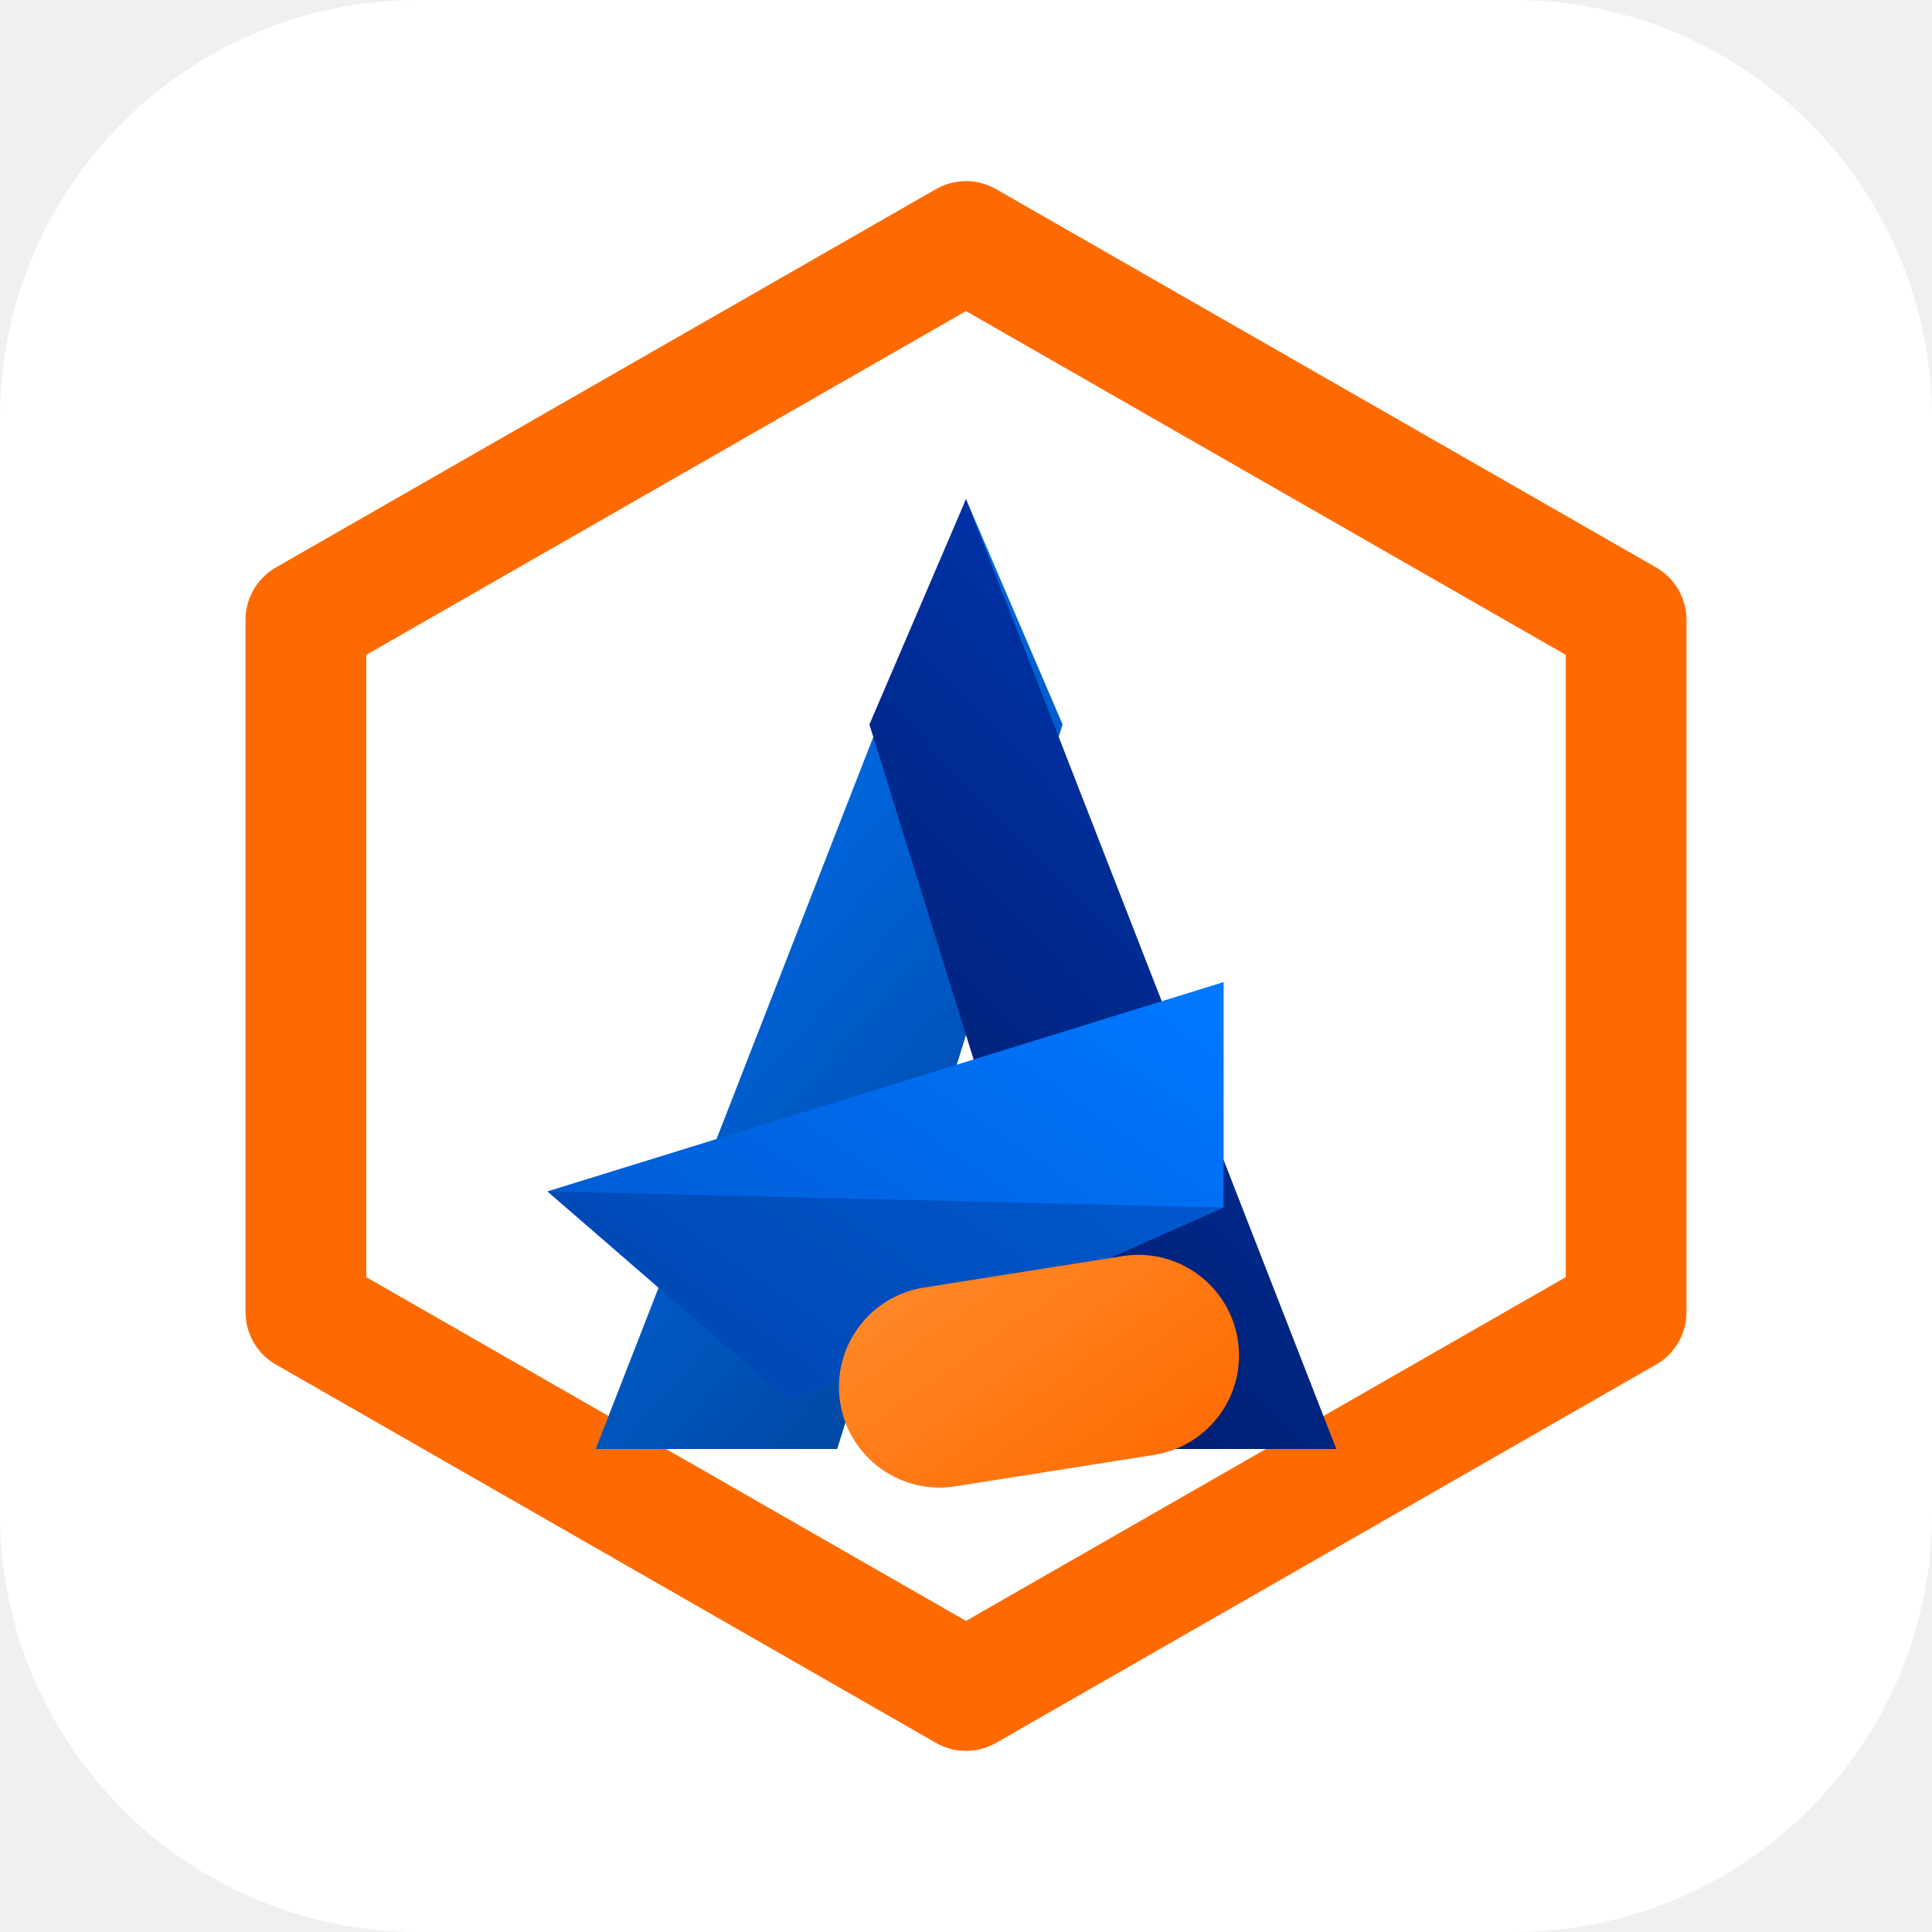
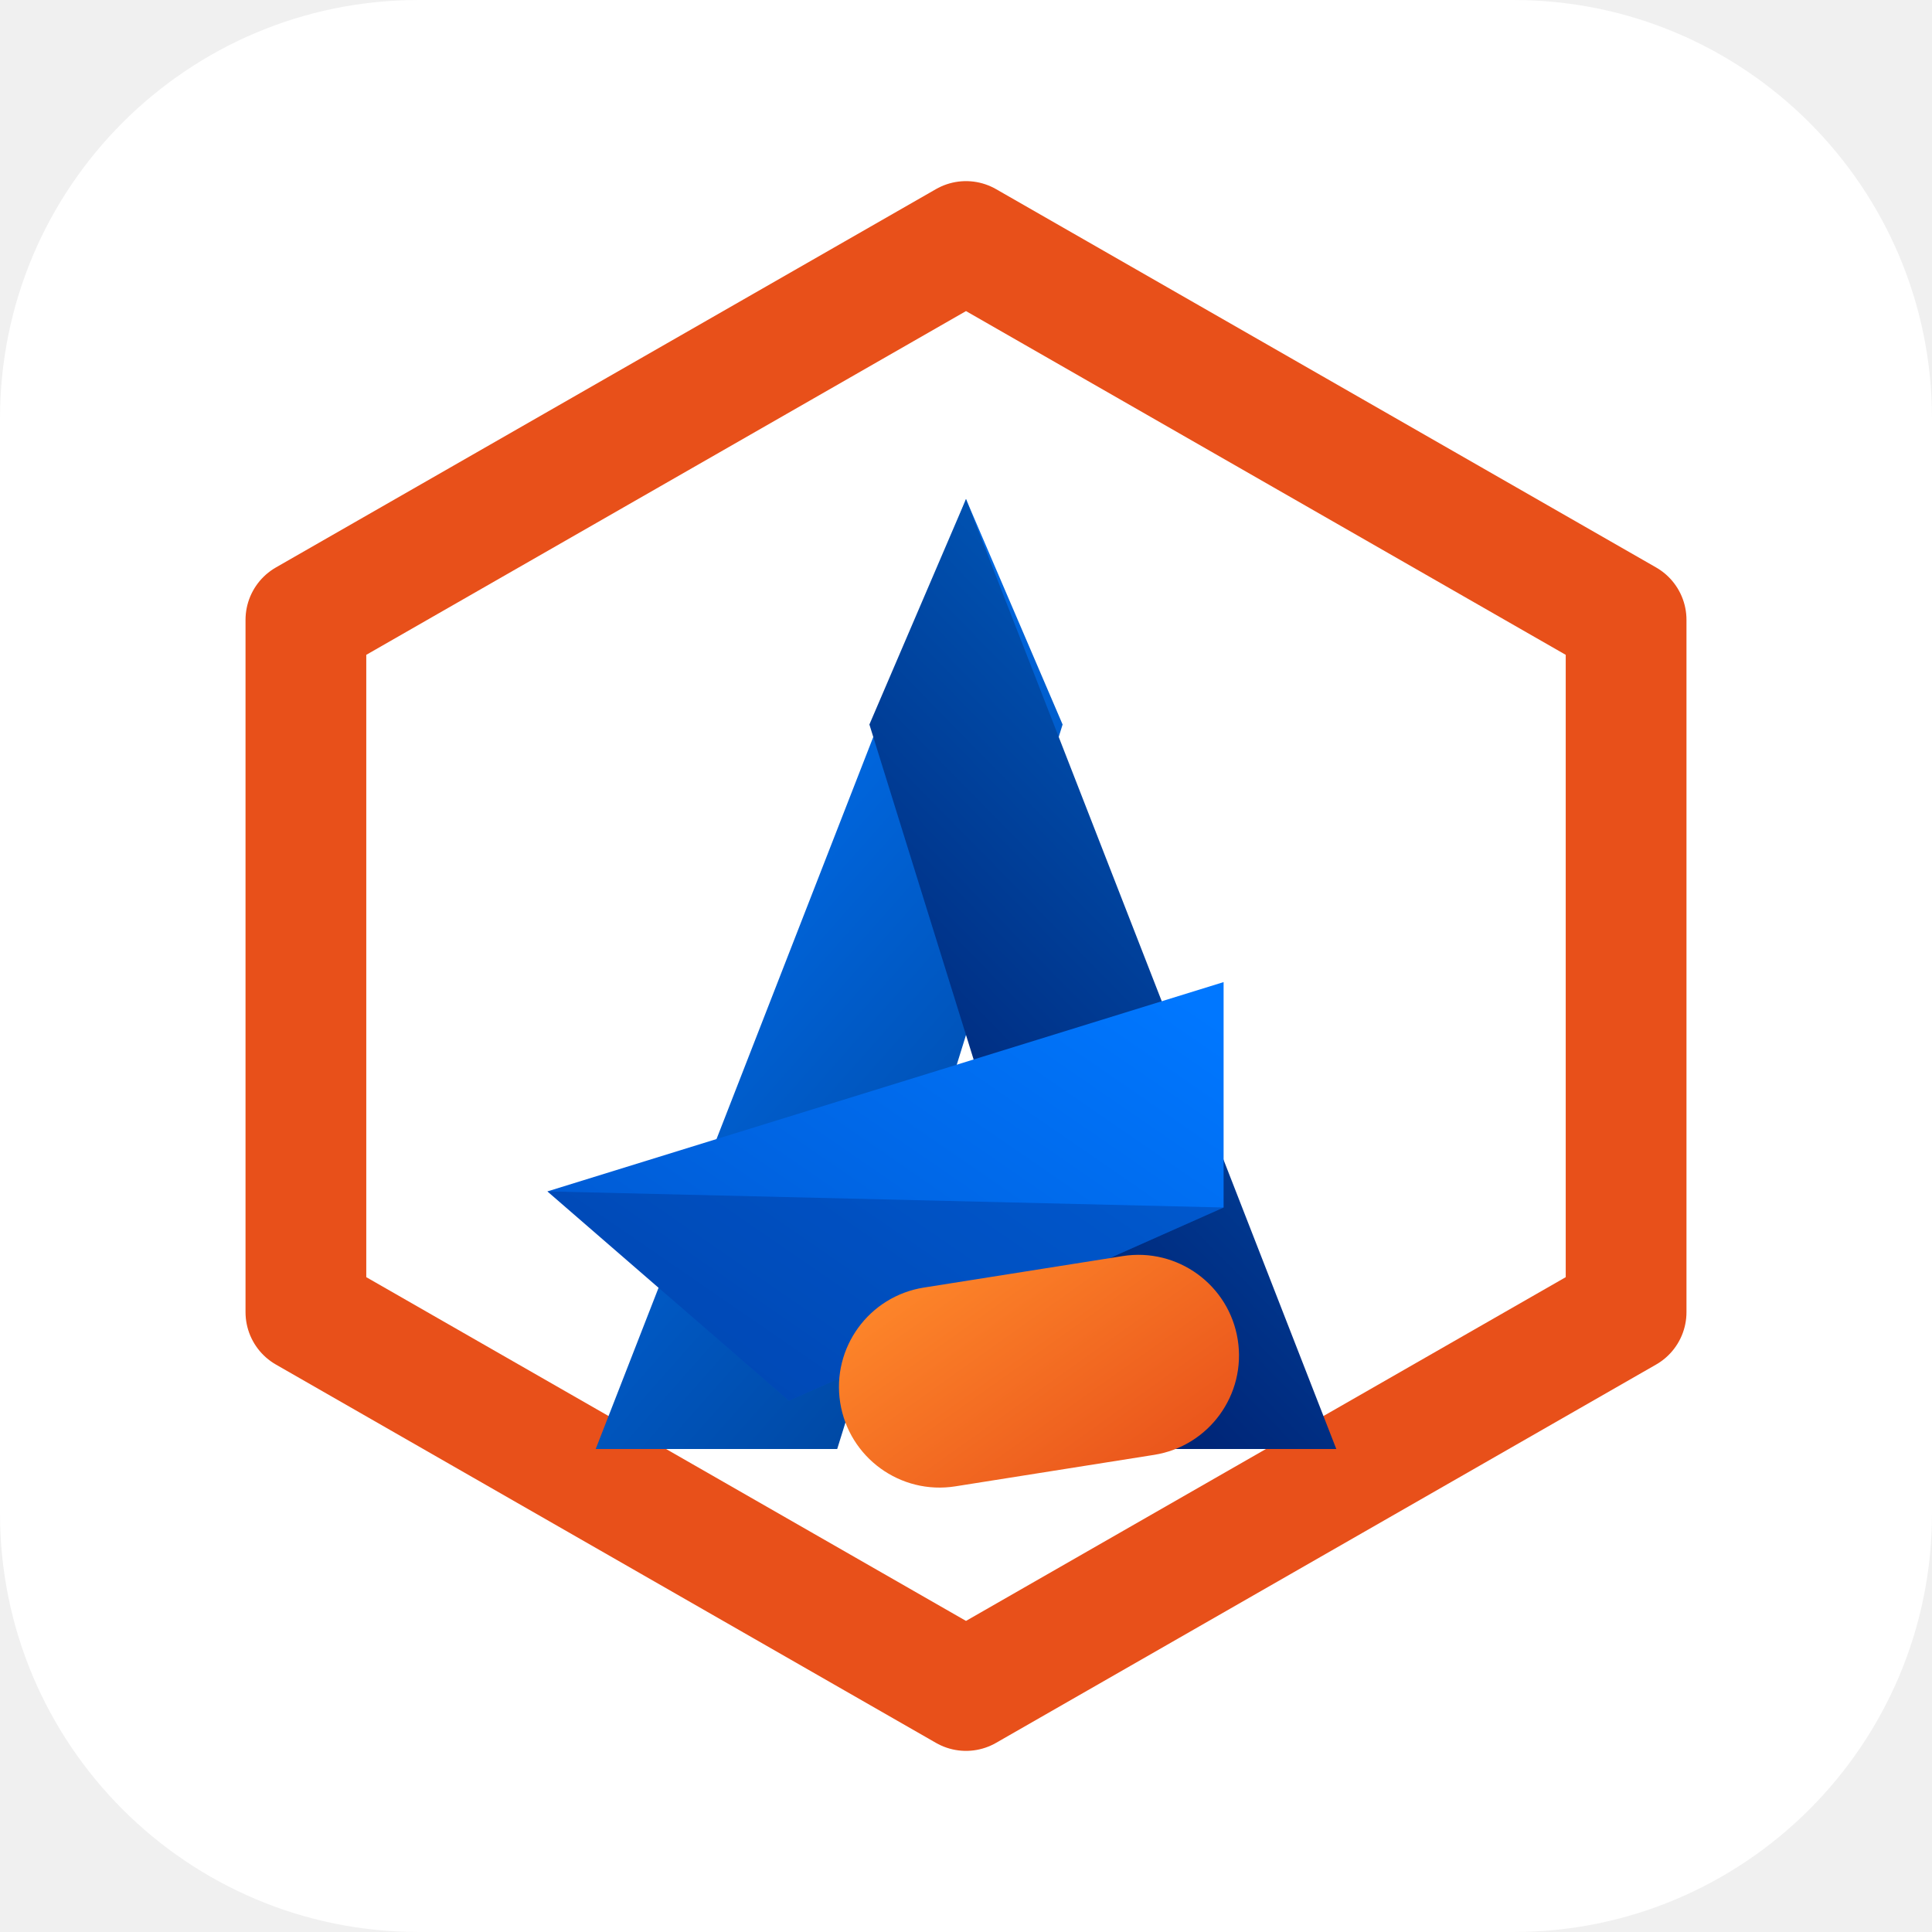
<svg xmlns="http://www.w3.org/2000/svg" viewBox="0 0 240 240" role="img" aria-label="ALO Labs AgentOS app icon">
  <defs>
    <linearGradient id="icoLegL" x1="0.1" y1="0.1" x2="0.6" y2="1">
      <stop offset="0" stop-color="#0077FF" />
      <stop offset="1" stop-color="#0047A1" />
    </linearGradient>
    <linearGradient id="icoLegR" x1="0.9" y1="0" x2="0.4" y2="1">
-       <stop offset="0" stop-color="#003ABC" />
+       <stop offset="0" stop-color="#0066CC" />
      <stop offset="1" stop-color="#001C6B" />
    </linearGradient>
    <linearGradient id="icoFold" x1="0" y1="1" x2="1" y2="0.1">
      <stop offset="0" stop-color="#0053C8" />
      <stop offset="1" stop-color="#0077FF" />
    </linearGradient>
    <linearGradient id="icoBar" x1="0" y1="0" x2="1" y2="1">
      <stop offset="0" stop-color="#FF8A2B" />
-       <stop offset="1" stop-color="#FF6A00" />
+       <stop offset="1" stop-color="#E8501A" />
    </linearGradient>
  </defs>
  <rect width="240" height="240" rx="52" fill="#FFFFFF" />
-   <path d="M120 30 L202 77 L202 163 L120 210 L38 163 L38 77 Z" fill="none" stroke="#FF6A00" stroke-width="15" stroke-linejoin="round" />
+   <path d="M120 30 L202 77 L202 163 L120 210 L38 163 L38 77 Z" fill="none" stroke="#E8501A" stroke-width="15" stroke-linejoin="round" />
  <path d="M120 62 L74 180 L104 180 L132 90 Z" fill="url(#icoLegL)" />
  <path d="M120 62 L166 180 L136 180 L108 90 Z" fill="url(#icoLegR)" />
  <path d="M68 148 L152 122 L152 150 L98 174 Z" fill="url(#icoFold)" />
  <path d="M68 148 L152 150 L98 174 Z" fill="#001C6B" opacity="0.28" />
  <g transform="rotate(-9 128 170)">
    <rect x="104" y="158" width="50" height="25" rx="12.5" fill="url(#icoBar)" />
  </g>
</svg>
